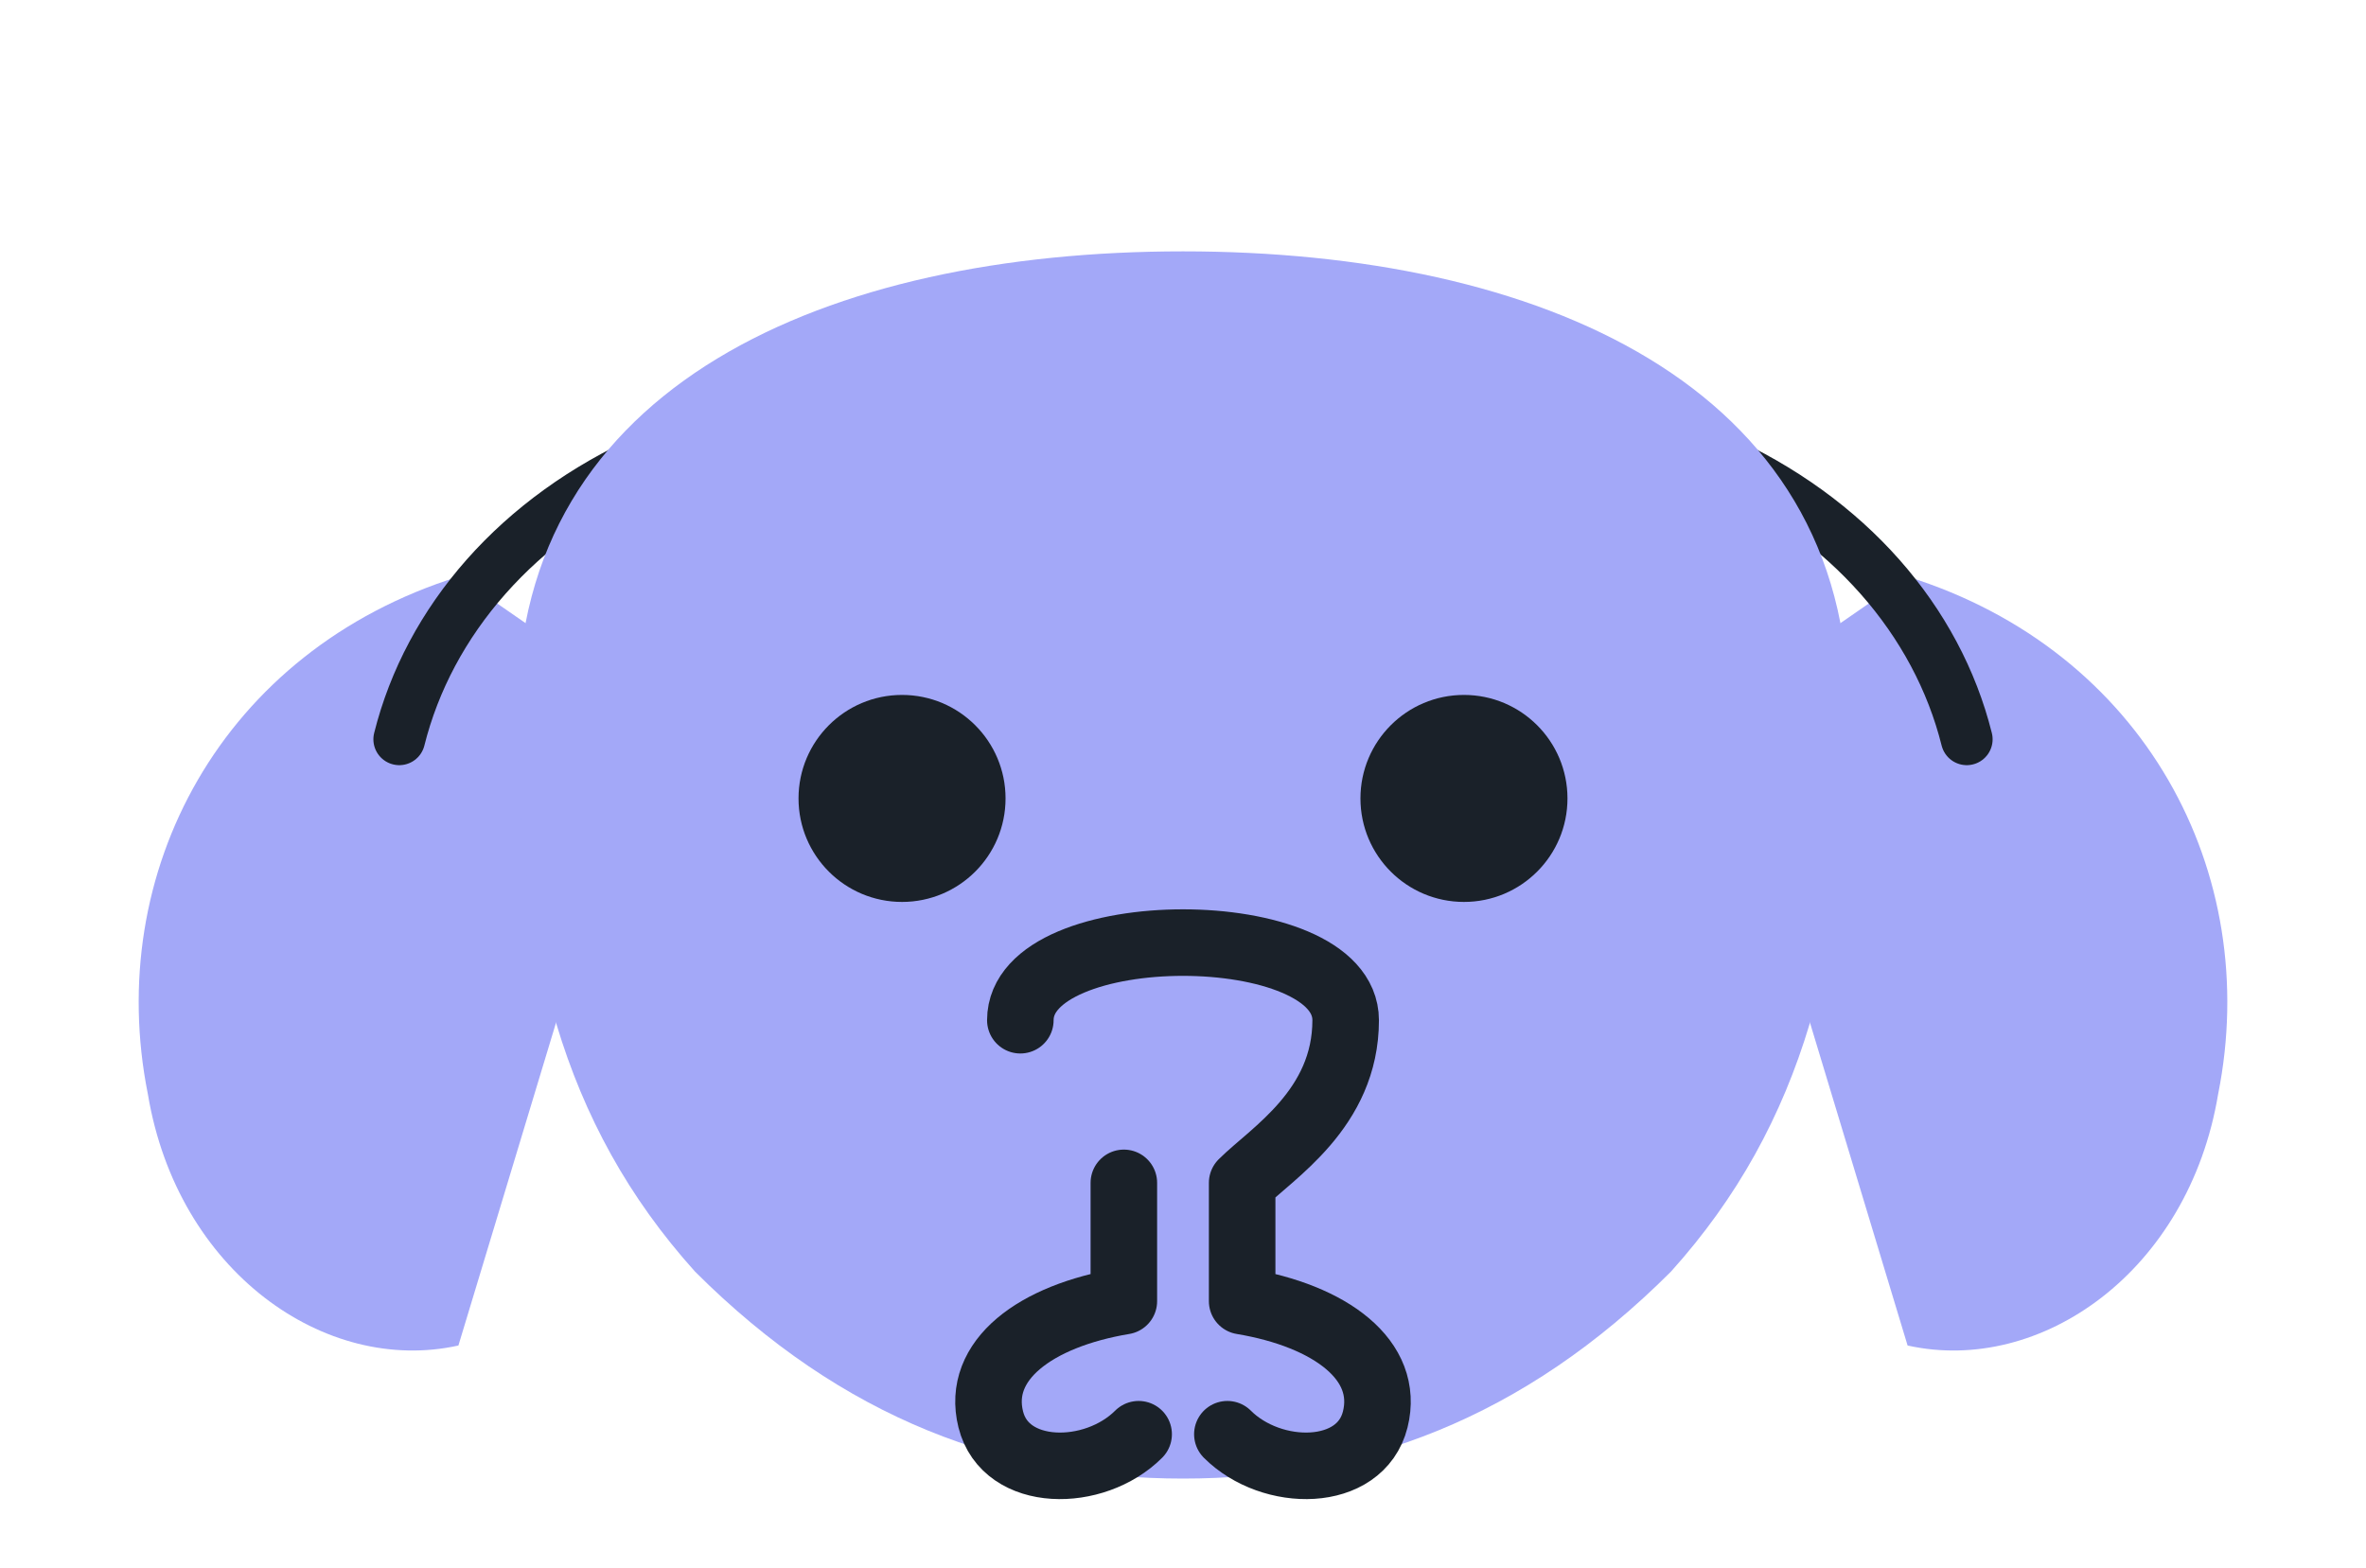
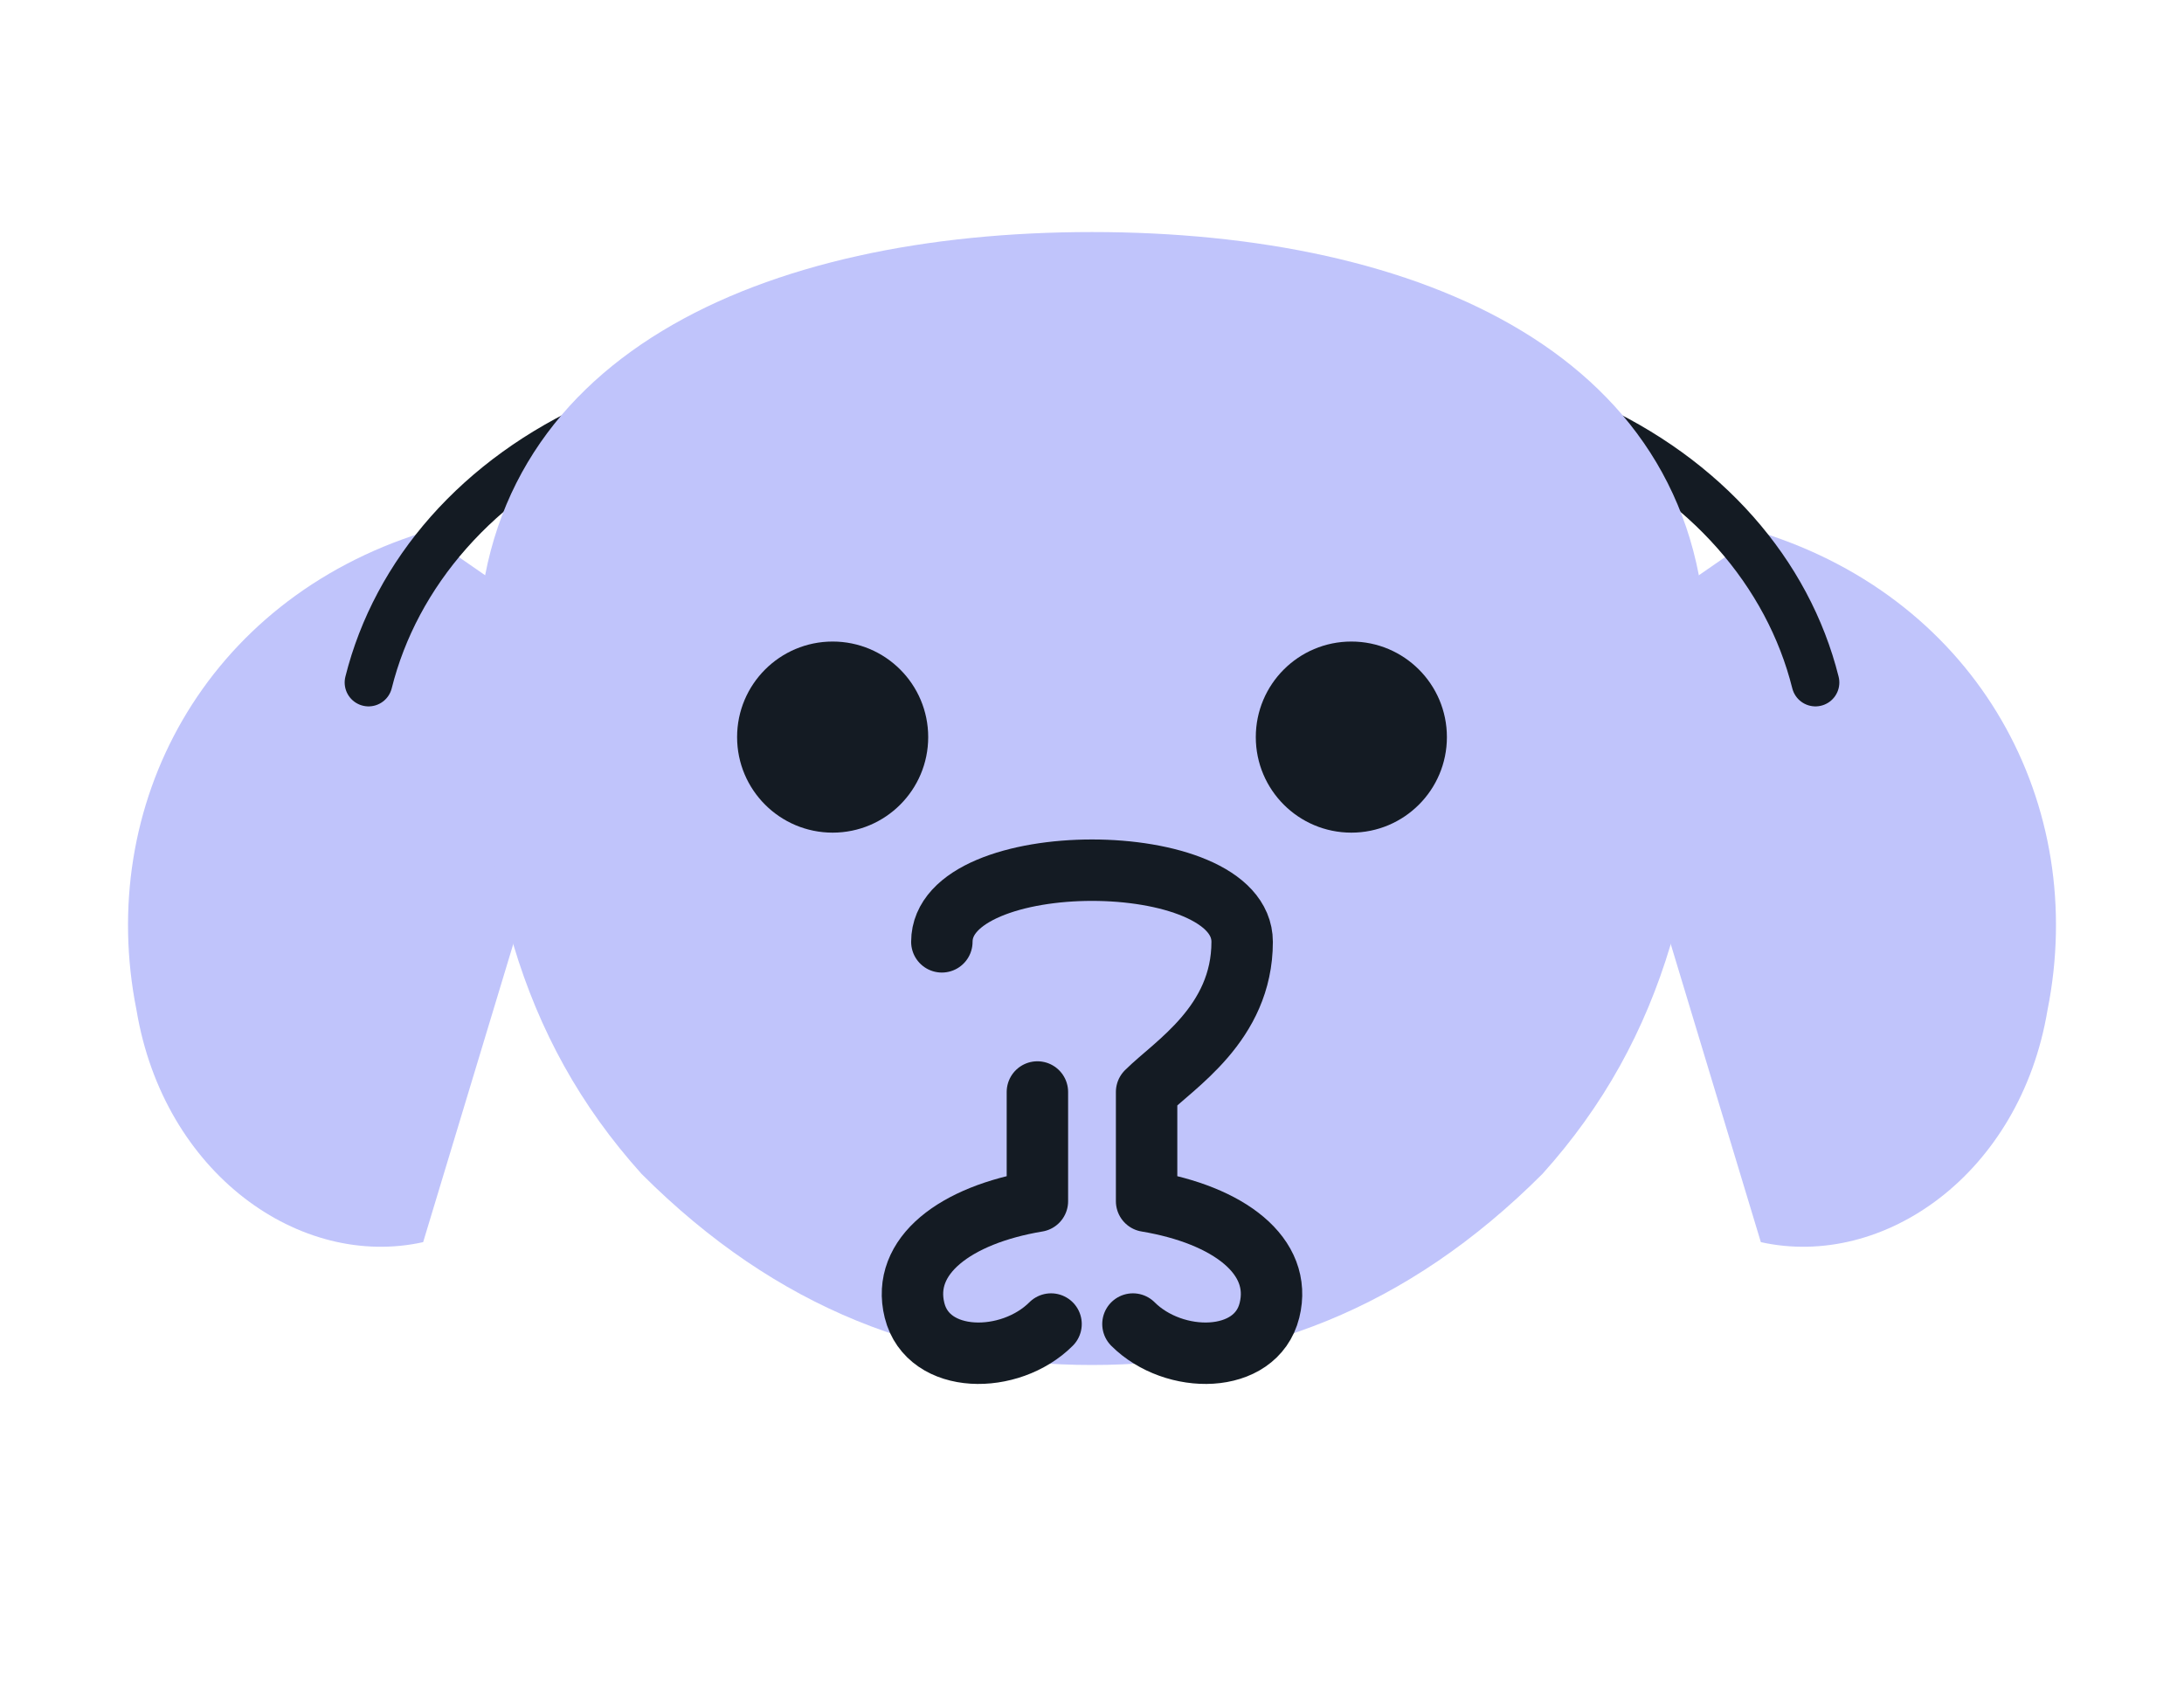
- <svg xmlns="http://www.w3.org/2000/svg" viewBox="0 0 320 212">
-   <path d="M62 78 C30 88 14 118 20 148 C24 172 44 186 62 182 L88 96 Z" fill="#A3A8F8" />
-   <path d="M258 78 C290 88 306 118 300 148 C296 172 276 186 258 182 L232 96 Z" fill="#A3A8F8" />
-   <path d="M88 62 C70 70 58 84 54 100" stroke="#1A2129" stroke-width="7" fill="none" stroke-linecap="round" />
-   <path d="M232 62 C250 70 262 84 266 100" stroke="#1A2129" stroke-width="7" fill="none" stroke-linecap="round" />
-   <path d="M70 96 C70 52 112 34 160 34 C208 34 250 52 250 96 C250 128 244 152 226 172 C206 192 184 200 160 200 C136 200 114 192 94 172 C76 152 70 128 70 96 Z" fill="#A3A8F8" />
-   <circle cx="122" cy="108" r="14" fill="#1A2129" />
-   <circle cx="198" cy="108" r="14" fill="#1A2129" />
-   <path d="M138 138 C138 124 182 124 182 138 C182 150 172 156 168 160 L168 176 C180 178 188 184 186 192 C184 200 172 200 166 194" stroke="#1A2129" stroke-width="9" fill="none" stroke-linecap="round" stroke-linejoin="round" />
-   <path d="M152 160 L152 176 C140 178 132 184 134 192 C136 200 148 200 154 194" stroke="#1A2129" stroke-width="9" fill="none" stroke-linecap="round" stroke-linejoin="round" />
+ <svg xmlns="http://www.w3.org/2000/svg" viewBox="0 0 320 250" role="img" aria-label="Code Puppy mark">
+   <path d="M62 78 C30 88 14 118 20 148 C24 172 44 186 62 182 L88 96 Z" fill="#C0C4FB" />
+   <path d="M258 78 C290 88 306 118 300 148 C296 172 276 186 258 182 L232 96 Z" fill="#C0C4FB" />
+   <path d="M88 62 C70 70 58 84 54 100" stroke="#141B23" stroke-width="7" fill="none" stroke-linecap="round" />
+   <path d="M232 62 C250 70 262 84 266 100" stroke="#141B23" stroke-width="7" fill="none" stroke-linecap="round" />
+   <path d="M70 96 C70 52 112 34 160 34 C208 34 250 52 250 96 C250 128 244 152 226 172 C206 192 184 200 160 200 C136 200 114 192 94 172 C76 152 70 128 70 96 Z" fill="#C0C4FB" />
+   <circle cx="122" cy="108" r="14" fill="#141B23" />
+   <circle cx="198" cy="108" r="14" fill="#141B23" />
+   <path d="M138 138 C138 124 182 124 182 138 C182 150 172 156 168 160 L168 176 C180 178 188 184 186 192 C184 200 172 200 166 194" stroke="#141B23" stroke-width="9" fill="none" stroke-linecap="round" stroke-linejoin="round" />
+   <path d="M152 160 L152 176 C140 178 132 184 134 192 C136 200 148 200 154 194" stroke="#141B23" stroke-width="9" fill="none" stroke-linecap="round" stroke-linejoin="round" />
</svg>
